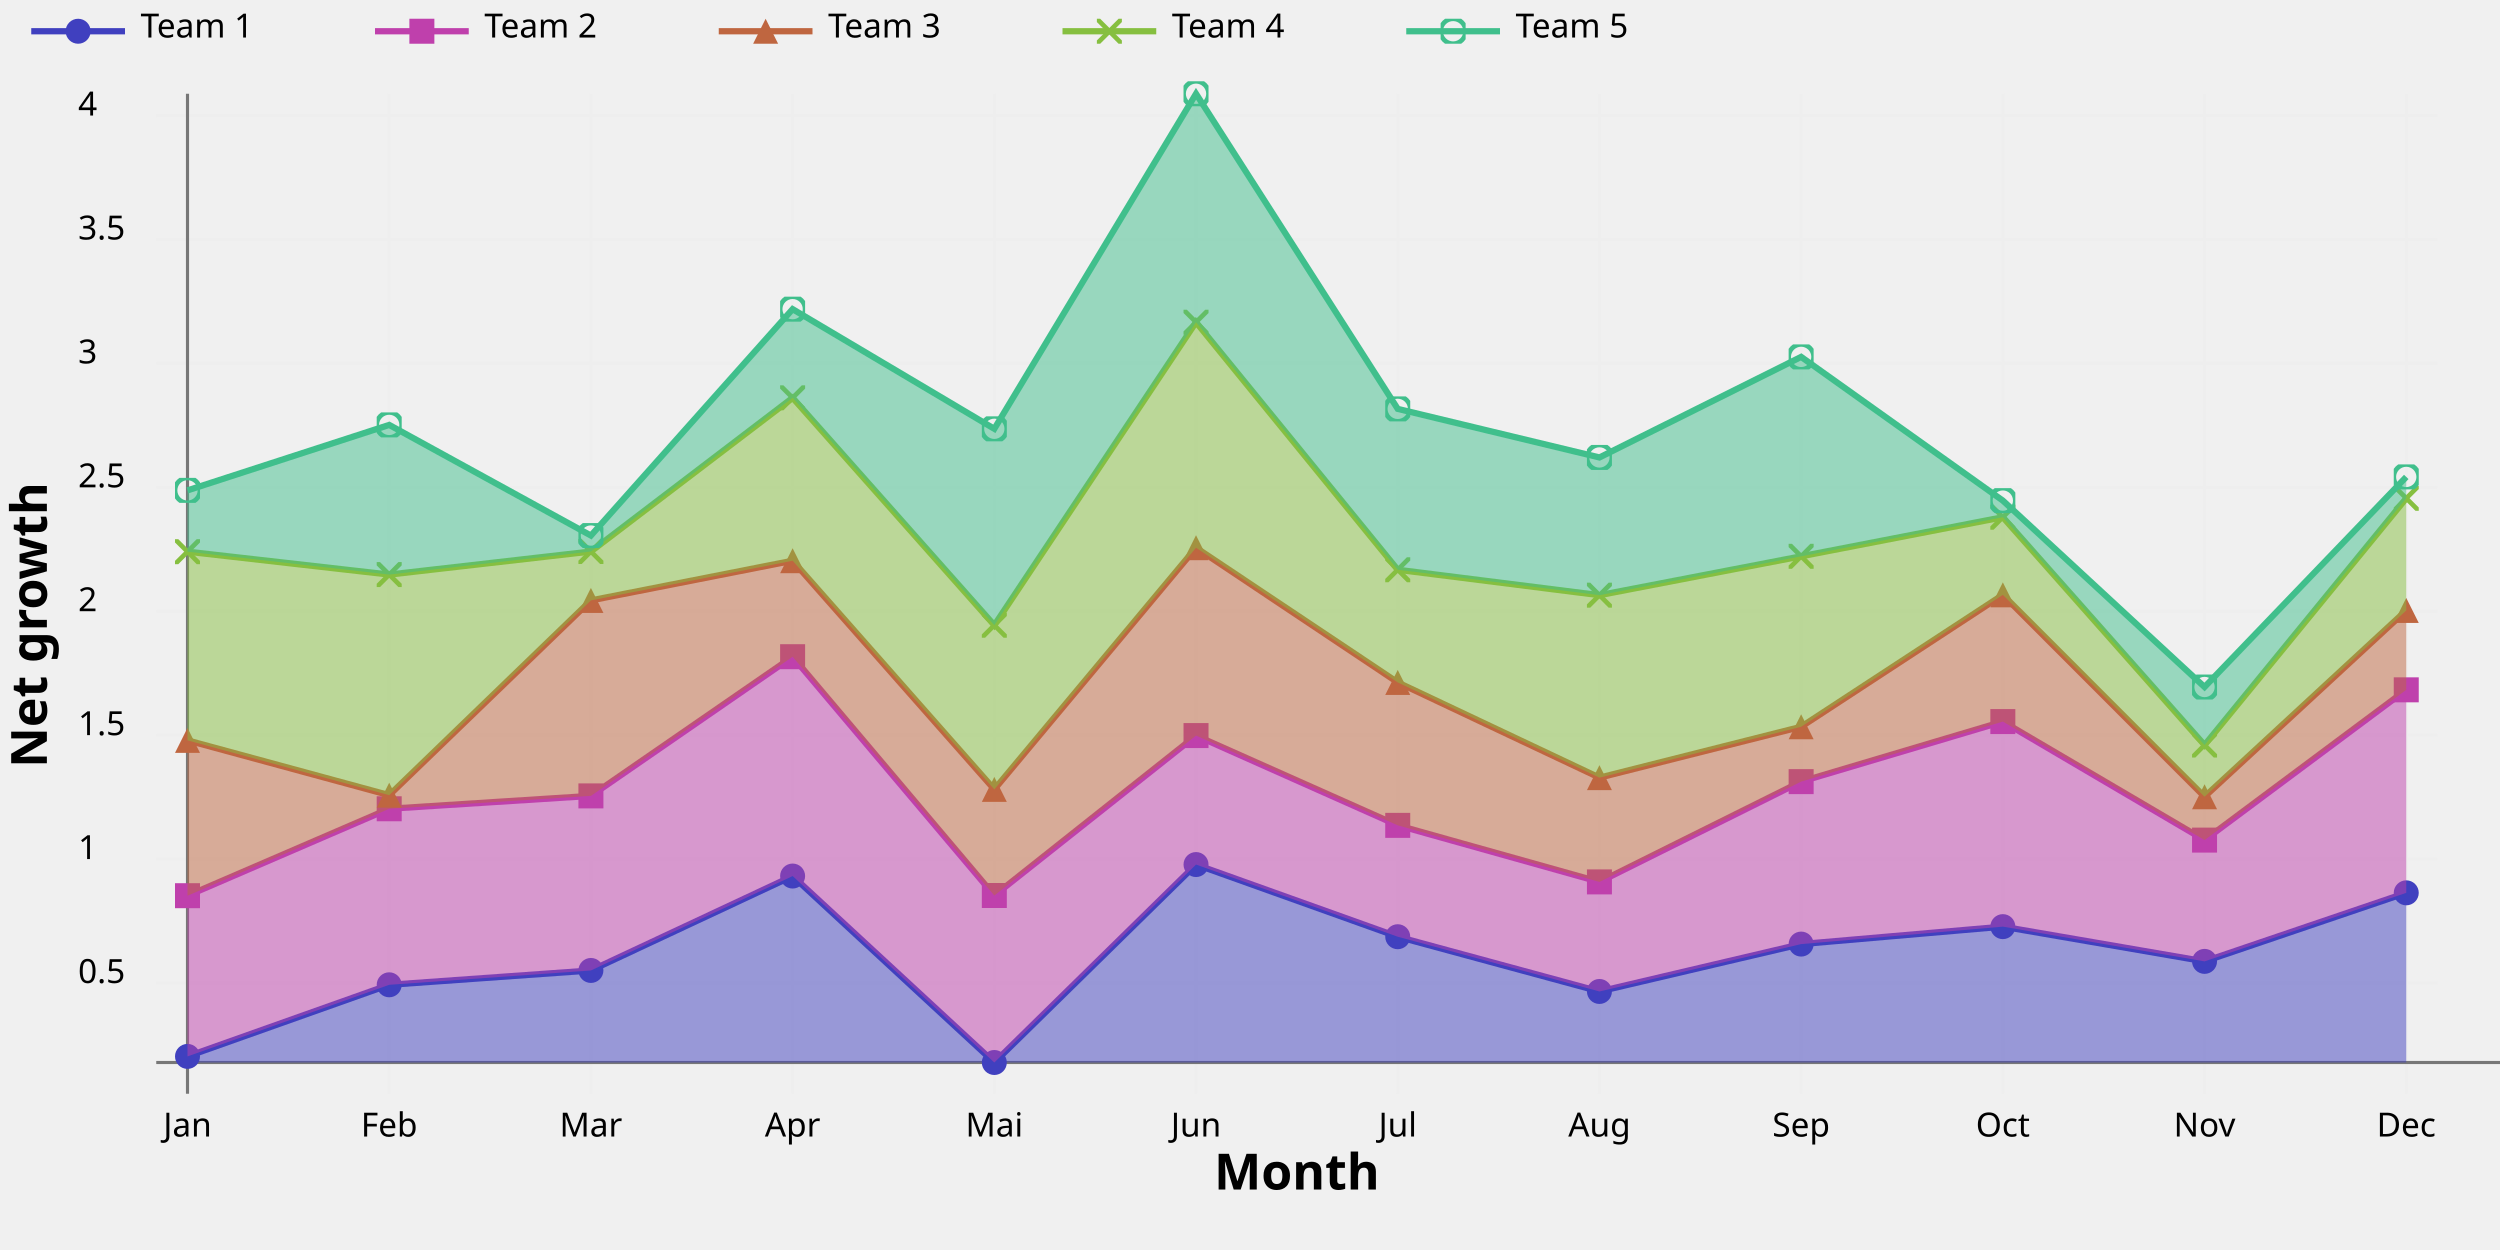
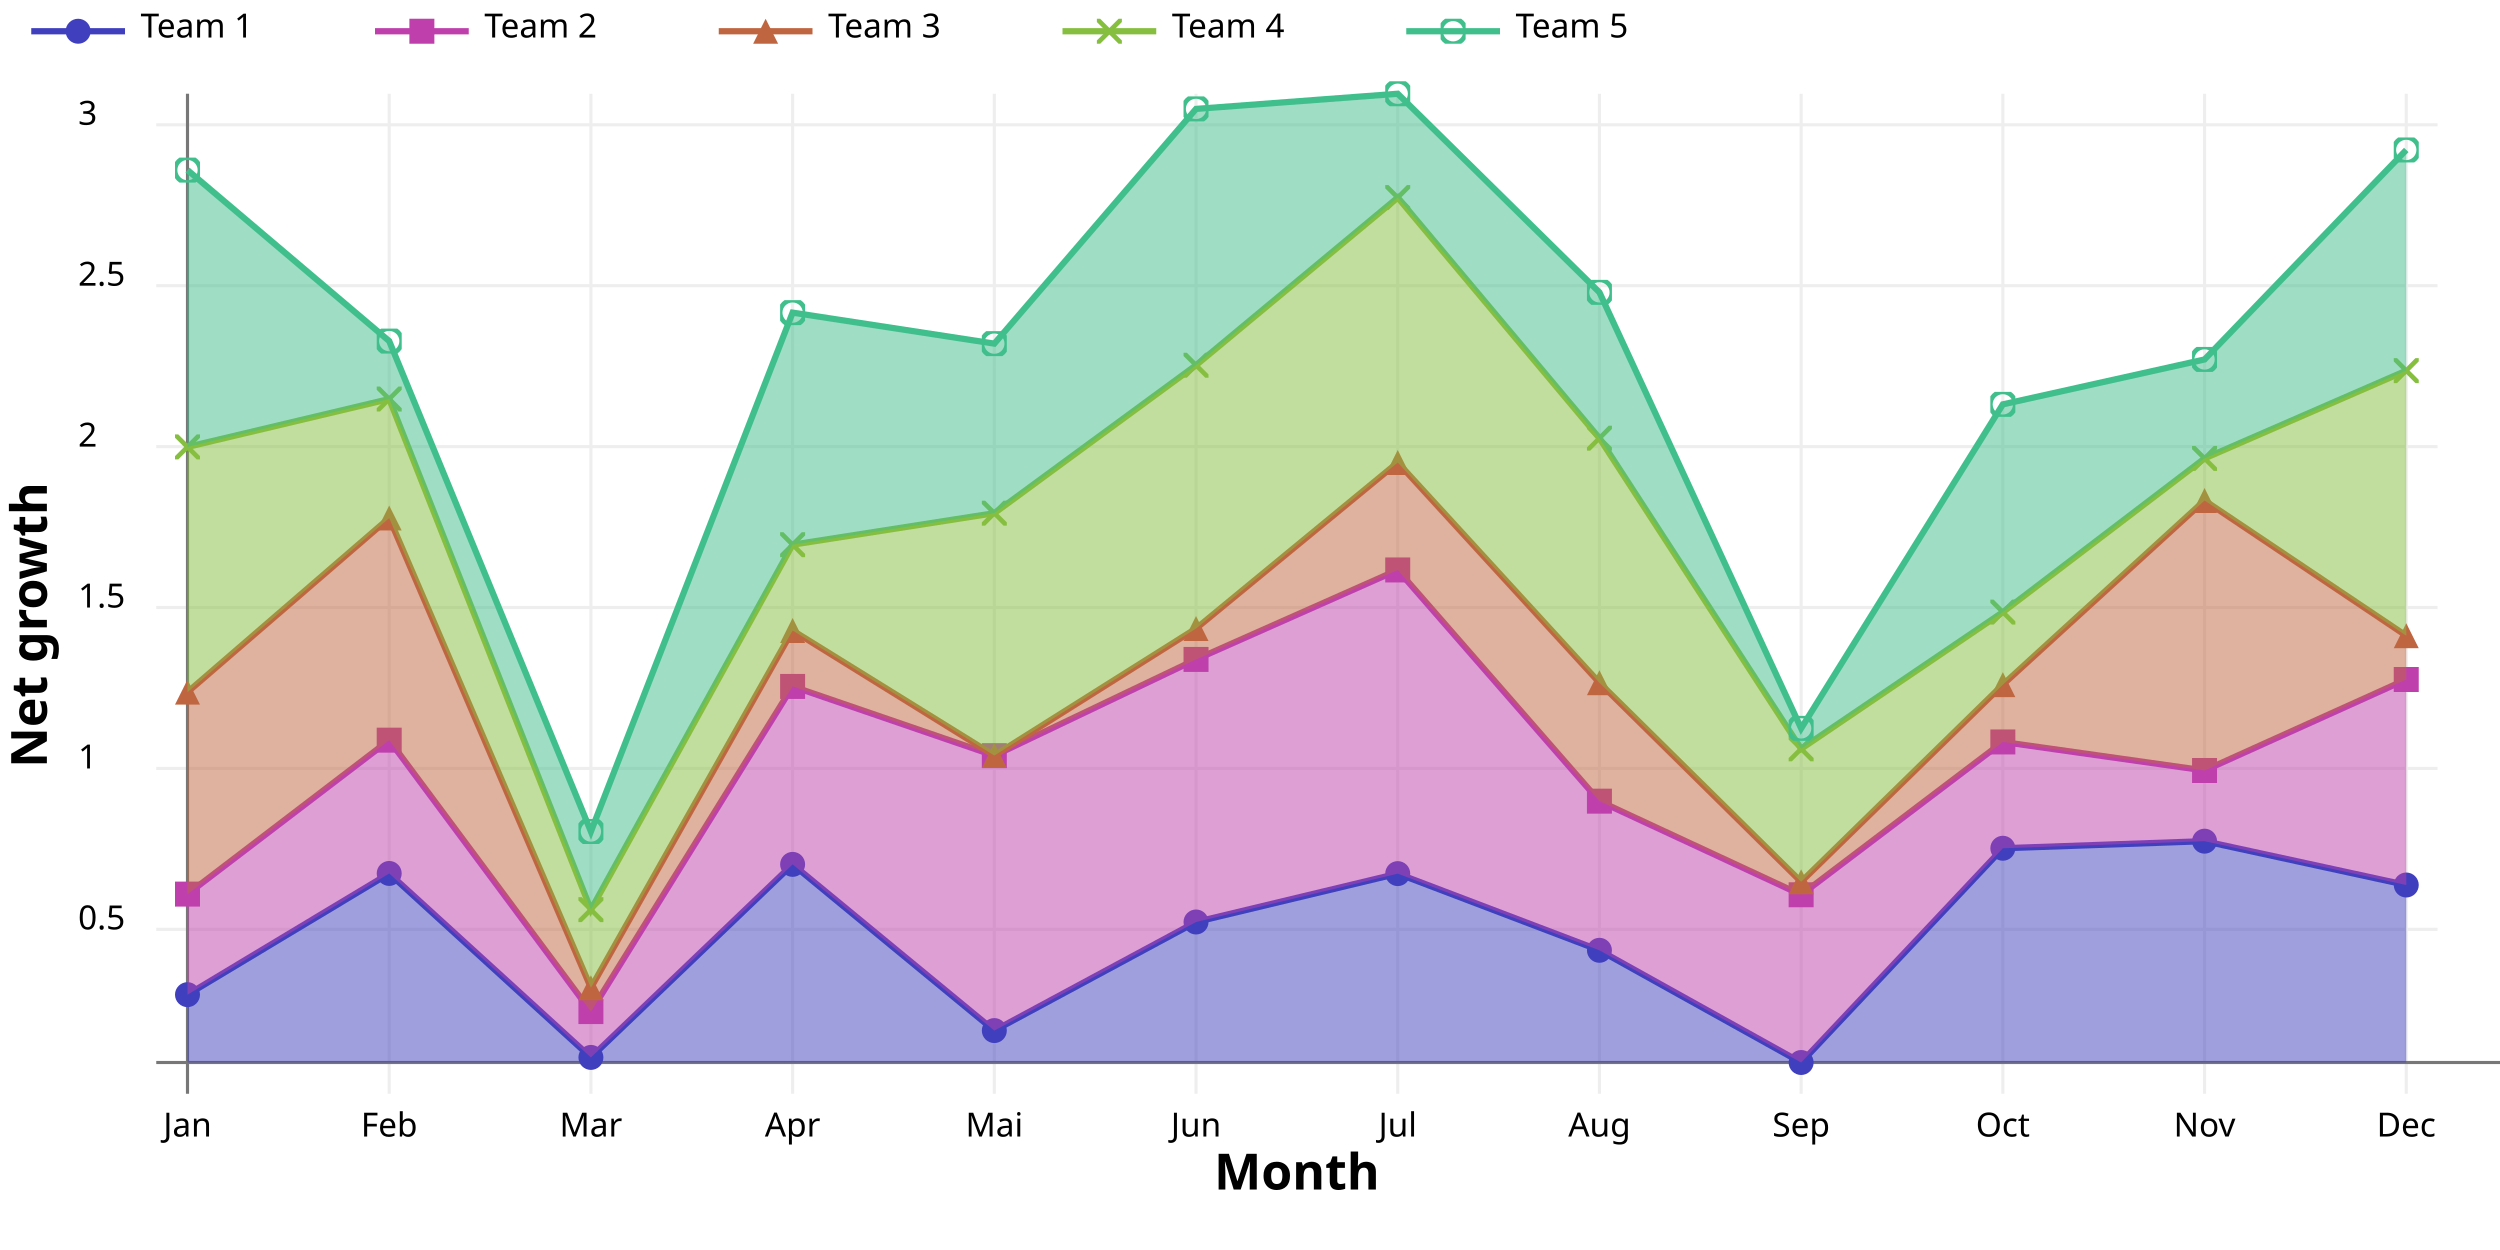
<svg xmlns="http://www.w3.org/2000/svg" version="1.1" viewBox="0 0 800 400">
  <defs>
    <filter x="0" y="0" width="1" height="1" id="textbg">
      <feFlood flood-color="#fff" result="bg" />
      <feMerge>
        <feMergeNode in="bg" />
        <feMergeNode in="SourceGraphic" />
      </feMerge>
    </filter>
  </defs>
  <style>text { font-size: 8pt; font-family: sans-serif }  .axislegend { font-size: 12pt; font-weight: bold } .hovercircle {z-index:0; cursor:pointer; fill:'none'; stroke:'none'; } .value {z-index: 1; display:none; } .hovercircle:hover + .value, .value:hover { display:block; }</style>
+   <rect x="0" y="0" width="800" height="400" fill="#fff" />
  <defs>
    <marker id="dot0" viewBox="0 0 8 8" refX="4" refY="4" markerWidth="4" markerHeight="4">
      <circle cx="4" cy="4" r="4" fill="#4040BF" />
    </marker>
    <marker id="dot1" viewBox="0 0 8 8" refX="4" refY="4" markerWidth="4" markerHeight="4">
      <rect x="0" y="0" width="8" height="10" fill="#BF40AC" />
    </marker>
    <marker id="dot2" viewBox="0 0 8 8" refX="4" refY="4" markerWidth="4" markerHeight="4">
      <polygon points="0,8 4,0 8,8" fill="#BF6640" />
    </marker>
    <marker id="dot3" viewBox="0 0 8 8" refX="4" refY="4" markerWidth="4" markerHeight="4">
      <line x1="0" y1="0" x2="8" y2="8" stroke="#86BF40" stroke-width="1.5" />
      <line x1="0" y1="8" x2="8" y2="0" stroke="#86BF40" stroke-width="1.5" />
    </marker>
    <marker id="dot4" viewBox="0 0 8 8" refX="4" refY="4" markerWidth="4" markerHeight="4">
      <circle cx="4" cy="4" r="4" stroke="#40BF8C" stroke-width="1.5" fill="none" />
    </marker>
  </defs>
  <polyline points="10,10 25,10 40,10" fill="none" stroke="#4040BF" stroke-width="2" marker-mid="url(#dot0)" />
  <text x="45" y="12" alignment-baseline="middle">Team 1</text>
  <polyline points="120,10 135,10 150,10" fill="none" stroke="#BF40AC" stroke-width="2" marker-mid="url(#dot1)" />
  <text x="155" y="12" alignment-baseline="middle">Team 2</text>
  <polyline points="230,10 245,10 260,10" fill="none" stroke="#BF6640" stroke-width="2" marker-mid="url(#dot2)" />
  <text x="265" y="12" alignment-baseline="middle">Team 3</text>
  <polyline points="340,10 355,10 370,10" fill="none" stroke="#86BF40" stroke-width="2" marker-mid="url(#dot3)" />
  <text x="375" y="12" alignment-baseline="middle">Team 4</text>
  <polyline points="450,10 465,10 480,10" fill="none" stroke="#40BF8C" stroke-width="2" marker-mid="url(#dot4)" />
  <text x="485" y="12" alignment-baseline="middle">Team 5</text>
-   <line x1="50" x2="780" y1="314.558" y2="314.558" stroke="#eee" stroke-width="1" />
-   <text x="25" y="314.558">0.5</text>
-   <line x1="50" x2="780" y1="274.904" y2="274.904" stroke="#eee" stroke-width="1" />
-   <text x="25" y="274.904">1</text>
-   <line x1="50" x2="780" y1="235.25" y2="235.25" stroke="#eee" stroke-width="1" />
-   <text x="25" y="235.25">1.5</text>
-   <line x1="50" x2="780" y1="195.596" y2="195.596" stroke="#eee" stroke-width="1" />
-   <text x="25" y="195.596">2</text>
-   <line x1="50" x2="780" y1="155.941" y2="155.941" stroke="#eee" stroke-width="1" />
-   <text x="25" y="155.941">2.5</text>
-   <line x1="50" x2="780" y1="116.287" y2="116.287" stroke="#eee" stroke-width="1" />
-   <text x="25" y="116.287">3</text>
-   <line x1="50" x2="780" y1="76.633" y2="76.633" stroke="#eee" stroke-width="1" />
-   <text x="25" y="76.633">3.5</text>
-   <line x1="50" x2="780" y1="36.979" y2="36.979" stroke="#eee" stroke-width="1" />
-   <text x="25" y="36.979">4</text>
+   <line x1="50" x2="780" y1="297.394" y2="297.394" stroke="#eee" stroke-width="1" />
+   <text x="25" y="297.394">0.5</text>
+   <line x1="50" x2="780" y1="245.901" y2="245.901" stroke="#eee" stroke-width="1" />
+   <text x="25" y="245.901">1</text>
+   <line x1="50" x2="780" y1="194.408" y2="194.408" stroke="#eee" stroke-width="1" />
+   <text x="25" y="194.408">1.5</text>
+   <line x1="50" x2="780" y1="142.915" y2="142.915" stroke="#eee" stroke-width="1" />
+   <text x="25" y="142.915">2</text>
+   <line x1="50" x2="780" y1="91.421" y2="91.421" stroke="#eee" stroke-width="1" />
+   <text x="25" y="91.421">2.5</text>
+   <line x1="50" x2="780" y1="39.928" y2="39.928" stroke="#eee" stroke-width="1" />
+   <text x="25" y="39.928">3</text>
  <line x1="60" x2="60" y1="30" y2="350" stroke="#eee" stroke-width="1" />
  <text x="60" y="360" dominant-baseline="middle" text-anchor="middle">Jan</text>
  <line x1="124.545" x2="124.545" y1="30" y2="350" stroke="#eee" stroke-width="1" />
  <text x="124.545" y="360" dominant-baseline="middle" text-anchor="middle">Feb</text>
  <line x1="189.091" x2="189.091" y1="30" y2="350" stroke="#eee" stroke-width="1" />
  <text x="189.091" y="360" dominant-baseline="middle" text-anchor="middle">Mar</text>
  <line x1="253.636" x2="253.636" y1="30" y2="350" stroke="#eee" stroke-width="1" />
  <text x="253.636" y="360" dominant-baseline="middle" text-anchor="middle">Apr</text>
  <line x1="318.182" x2="318.182" y1="30" y2="350" stroke="#eee" stroke-width="1" />
  <text x="318.182" y="360" dominant-baseline="middle" text-anchor="middle">Mai</text>
  <line x1="382.727" x2="382.727" y1="30" y2="350" stroke="#eee" stroke-width="1" />
  <text x="382.727" y="360" dominant-baseline="middle" text-anchor="middle">Jun</text>
  <line x1="447.273" x2="447.273" y1="30" y2="350" stroke="#eee" stroke-width="1" />
  <text x="447.273" y="360" dominant-baseline="middle" text-anchor="middle">Jul</text>
  <line x1="511.818" x2="511.818" y1="30" y2="350" stroke="#eee" stroke-width="1" />
  <text x="511.818" y="360" dominant-baseline="middle" text-anchor="middle">Aug</text>
  <line x1="576.364" x2="576.364" y1="30" y2="350" stroke="#eee" stroke-width="1" />
  <text x="576.364" y="360" dominant-baseline="middle" text-anchor="middle">Sep</text>
  <line x1="640.909" x2="640.909" y1="30" y2="350" stroke="#eee" stroke-width="1" />
  <text x="640.909" y="360" dominant-baseline="middle" text-anchor="middle">Oct</text>
  <line x1="705.455" x2="705.455" y1="30" y2="350" stroke="#eee" stroke-width="1" />
  <text x="705.455" y="360" dominant-baseline="middle" text-anchor="middle">Nov</text>
  <line x1="770" x2="770" y1="30" y2="350" stroke="#eee" stroke-width="1" />
  <text x="770" y="360" dominant-baseline="middle" text-anchor="middle">Dec</text>
  <line x1="50" x2="800" y1="340" y2="340" stroke="#777" stroke-width="1" />
  <text x="415" y="375" class="axislegend" dominant-baseline="middle" text-anchor="middle">Month</text>
  <line x1="60" x2="60" y1="30" y2="350" stroke="#777" stroke-width="1" />
  <text x="15" y="200" transform="rotate(270, 15, 200)" class="axislegend" text-anchor="middle" alignment-baseline="middle">Net growth</text>
-   <polyline points="60,338.049 124.545,315.137 189.091,310.545 253.636,280.336 318.182,340 382.727,276.657 447.273,299.751 511.818,317.27 576.364,302.107 640.909,296.523 705.455,307.642 770,285.706 770,340 60,340 " fill="#4040BF" fill-opacity="0.5" stroke="none" stroke-width="2" />
-   <polyline points="60,338.049 124.545,315.137 189.091,310.545 253.636,280.336 318.182,340 382.727,276.657 447.273,299.751 511.818,317.27 576.364,302.107 640.909,296.523 705.455,307.642 770,285.706 " fill="none" stroke="#4040BF" stroke-width="2" marker-start="url(#dot0)" marker-mid="url(#dot0)" marker-end="url(#dot0)" />
-   <polyline points="60,286.626 124.545,258.796 189.091,254.68 253.636,210.149 318.182,286.57 382.727,235.385 447.273,264.11 511.818,282.216 576.364,250.112 640.909,230.904 705.455,268.829 770,220.736 770,285.706 705.455,307.642 640.909,296.523 576.364,302.107 511.818,317.27 447.273,299.751 382.727,276.657 318.182,340 253.636,280.336 189.091,310.545 124.545,315.137 60,338.049 " fill="#BF40AC" fill-opacity="0.5" stroke="none" stroke-width="2" />
-   <polyline points="60,286.626 124.545,258.796 189.091,254.68 253.636,210.149 318.182,286.57 382.727,235.385 447.273,264.11 511.818,282.216 576.364,250.112 640.909,230.904 705.455,268.829 770,220.736 " fill="none" stroke="#BF40AC" stroke-width="2" marker-start="url(#dot1)" marker-mid="url(#dot1)" marker-end="url(#dot1)" />
-   <polyline points="60,236.923 124.545,254.458 189.091,192.13 253.636,179.433 318.182,252.602 382.727,175.269 447.273,218.373 511.818,248.851 576.364,232.569 640.909,190.353 705.455,254.958 770,195.334 770,220.736 705.455,268.829 640.909,230.904 576.364,250.112 511.818,282.216 447.273,264.11 382.727,235.385 318.182,286.57 253.636,210.149 189.091,254.68 124.545,258.796 60,286.626 " fill="#BF6640" fill-opacity="0.5" stroke="none" stroke-width="2" />
-   <polyline points="60,236.923 124.545,254.458 189.091,192.13 253.636,179.433 318.182,252.602 382.727,175.269 447.273,218.373 511.818,248.851 576.364,232.569 640.909,190.353 705.455,254.958 770,195.334 " fill="none" stroke="#BF6640" stroke-width="2" marker-start="url(#dot2)" marker-mid="url(#dot2)" marker-end="url(#dot2)" />
-   <polyline points="60,176.538 124.545,183.866 189.091,176.482 253.636,127.303 318.182,200.069 382.727,103.106 447.273,182.319 511.818,190.456 576.364,178.021 640.909,165.506 705.455,238.414 770,159.455 770,195.334 705.455,254.958 640.909,190.353 576.364,232.569 511.818,248.851 447.273,218.373 382.727,175.269 318.182,252.602 253.636,179.433 189.091,192.13 124.545,254.458 60,236.923 " fill="#86BF40" fill-opacity="0.5" stroke="none" stroke-width="2" />
-   <polyline points="60,176.538 124.545,183.866 189.091,176.482 253.636,127.303 318.182,200.069 382.727,103.106 447.273,182.319 511.818,190.456 576.364,178.021 640.909,165.506 705.455,238.414 770,159.455 " fill="none" stroke="#86BF40" stroke-width="2" marker-start="url(#dot3)" marker-mid="url(#dot3)" marker-end="url(#dot3)" />
-   <polyline points="60,156.917 124.545,135.972 189.091,171.375 253.636,98.927 318.182,137.217 382.727,30 447.273,130.84 511.818,146.385 576.364,114.202 640.909,160.192 705.455,219.84 770,152.618 770,159.455 705.455,238.414 640.909,165.506 576.364,178.021 511.818,190.456 447.273,182.319 382.727,103.106 318.182,200.069 253.636,127.303 189.091,176.482 124.545,183.866 60,176.538 " fill="#40BF8C" fill-opacity="0.5" stroke="none" stroke-width="2" />
-   <polyline points="60,156.917 124.545,135.972 189.091,171.375 253.636,98.927 318.182,137.217 382.727,30 447.273,130.84 511.818,146.385 576.364,114.202 640.909,160.192 705.455,219.84 770,152.618 " fill="none" stroke="#40BF8C" stroke-width="2" marker-start="url(#dot4)" marker-mid="url(#dot4)" marker-end="url(#dot4)" />
-   <circle class="hovercircle" cx="60" cy="338.049" r="15" fill="#fff" fill-opacity="0" />
-   <text style="paint-order:stroke fill" class="value" x="60" y="328.049" text-anchor="middle" alignment-baseline="middle" filter="url(#textbg)">0.2038</text>
-   <circle class="hovercircle" cx="124.545" cy="315.137" r="15" fill="#fff" fill-opacity="0" />
-   <text style="paint-order:stroke fill" class="value" x="124.545" y="305.137" text-anchor="middle" alignment-baseline="middle" filter="url(#textbg)">0.4927</text>
-   <circle class="hovercircle" cx="189.091" cy="310.545" r="15" fill="#fff" fill-opacity="0" />
-   <text style="paint-order:stroke fill" class="value" x="189.091" y="300.545" text-anchor="middle" alignment-baseline="middle" filter="url(#textbg)">0.5506</text>
-   <circle class="hovercircle" cx="253.636" cy="280.336" r="15" fill="#fff" fill-opacity="0" />
-   <text style="paint-order:stroke fill" class="value" x="253.636" y="270.336" text-anchor="middle" alignment-baseline="middle" filter="url(#textbg)">0.9315</text>
-   <circle class="hovercircle" cx="318.182" cy="340" r="15" fill="#fff" fill-opacity="0" />
-   <text style="paint-order:stroke fill" class="value" x="318.182" y="330" text-anchor="middle" alignment-baseline="middle" filter="url(#textbg)">0.1792</text>
-   <circle class="hovercircle" cx="382.727" cy="276.657" r="15" fill="#fff" fill-opacity="0" />
-   <text style="paint-order:stroke fill" class="value" x="382.727" y="266.657" text-anchor="middle" alignment-baseline="middle" filter="url(#textbg)">0.9779</text>
-   <circle class="hovercircle" cx="447.273" cy="299.751" r="15" fill="#fff" fill-opacity="0" />
-   <text style="paint-order:stroke fill" class="value" x="447.273" y="289.751" text-anchor="middle" alignment-baseline="middle" filter="url(#textbg)">0.6867</text>
-   <circle class="hovercircle" cx="511.818" cy="317.27" r="15" fill="#fff" fill-opacity="0" />
-   <text style="paint-order:stroke fill" class="value" x="511.818" y="307.27" text-anchor="middle" alignment-baseline="middle" filter="url(#textbg)">0.4658</text>
-   <circle class="hovercircle" cx="576.364" cy="302.107" r="15" fill="#fff" fill-opacity="0" />
-   <text style="paint-order:stroke fill" class="value" x="576.364" y="292.107" text-anchor="middle" alignment-baseline="middle" filter="url(#textbg)">0.657</text>
-   <circle class="hovercircle" cx="640.909" cy="296.523" r="15" fill="#fff" fill-opacity="0" />
-   <text style="paint-order:stroke fill" class="value" x="640.909" y="286.523" text-anchor="middle" alignment-baseline="middle" filter="url(#textbg)">0.7274</text>
-   <circle class="hovercircle" cx="705.455" cy="307.642" r="15" fill="#fff" fill-opacity="0" />
-   <text style="paint-order:stroke fill" class="value" x="705.455" y="297.642" text-anchor="middle" alignment-baseline="middle" filter="url(#textbg)">0.5872</text>
-   <circle class="hovercircle" cx="770" cy="285.706" r="15" fill="#fff" fill-opacity="0" />
-   <text style="paint-order:stroke fill" class="value" x="770" y="275.706" text-anchor="middle" alignment-baseline="middle" filter="url(#textbg)">0.8638</text>
-   <circle class="hovercircle" cx="60" cy="286.626" r="15" fill="#fff" fill-opacity="0" />
-   <text style="paint-order:stroke fill" class="value" x="60" y="276.626" text-anchor="middle" alignment-baseline="middle" filter="url(#textbg)">0.8522</text>
-   <circle class="hovercircle" cx="124.545" cy="258.796" r="15" fill="#fff" fill-opacity="0" />
-   <text style="paint-order:stroke fill" class="value" x="124.545" y="248.796" text-anchor="middle" alignment-baseline="middle" filter="url(#textbg)">1.2031</text>
-   <circle class="hovercircle" cx="189.091" cy="254.68" r="15" fill="#fff" fill-opacity="0" />
-   <text style="paint-order:stroke fill" class="value" x="189.091" y="244.68" text-anchor="middle" alignment-baseline="middle" filter="url(#textbg)">1.255</text>
-   <circle class="hovercircle" cx="253.636" cy="210.149" r="15" fill="#fff" fill-opacity="0" />
-   <text style="paint-order:stroke fill" class="value" x="253.636" y="200.149" text-anchor="middle" alignment-baseline="middle" filter="url(#textbg)">1.8165</text>
-   <circle class="hovercircle" cx="318.182" cy="286.57" r="15" fill="#fff" fill-opacity="0" />
-   <text style="paint-order:stroke fill" class="value" x="318.182" y="276.57" text-anchor="middle" alignment-baseline="middle" filter="url(#textbg)">0.8529</text>
-   <circle class="hovercircle" cx="382.727" cy="235.385" r="15" fill="#fff" fill-opacity="0" />
-   <text style="paint-order:stroke fill" class="value" x="382.727" y="225.385" text-anchor="middle" alignment-baseline="middle" filter="url(#textbg)">1.4983</text>
-   <circle class="hovercircle" cx="447.273" cy="264.11" r="15" fill="#fff" fill-opacity="0" />
-   <text style="paint-order:stroke fill" class="value" x="447.273" y="254.11" text-anchor="middle" alignment-baseline="middle" filter="url(#textbg)">1.1360999999999999</text>
-   <circle class="hovercircle" cx="511.818" cy="282.216" r="15" fill="#fff" fill-opacity="0" />
-   <text style="paint-order:stroke fill" class="value" x="511.818" y="272.216" text-anchor="middle" alignment-baseline="middle" filter="url(#textbg)">0.9077999999999999</text>
-   <circle class="hovercircle" cx="576.364" cy="250.112" r="15" fill="#fff" fill-opacity="0" />
-   <text style="paint-order:stroke fill" class="value" x="576.364" y="240.112" text-anchor="middle" alignment-baseline="middle" filter="url(#textbg)">1.3126</text>
-   <circle class="hovercircle" cx="640.909" cy="230.904" r="15" fill="#fff" fill-opacity="0" />
-   <text style="paint-order:stroke fill" class="value" x="640.909" y="220.904" text-anchor="middle" alignment-baseline="middle" filter="url(#textbg)">1.5548000000000002</text>
-   <circle class="hovercircle" cx="705.455" cy="268.829" r="15" fill="#fff" fill-opacity="0" />
-   <text style="paint-order:stroke fill" class="value" x="705.455" y="258.829" text-anchor="middle" alignment-baseline="middle" filter="url(#textbg)">1.0766</text>
-   <circle class="hovercircle" cx="770" cy="220.736" r="15" fill="#fff" fill-opacity="0" />
-   <text style="paint-order:stroke fill" class="value" x="770" y="210.736" text-anchor="middle" alignment-baseline="middle" filter="url(#textbg)">1.683</text>
-   <circle class="hovercircle" cx="60" cy="236.923" r="15" fill="#fff" fill-opacity="0" />
-   <text style="paint-order:stroke fill" class="value" x="60" y="226.923" text-anchor="middle" alignment-baseline="middle" filter="url(#textbg)">1.4788999999999999</text>
-   <circle class="hovercircle" cx="124.545" cy="254.458" r="15" fill="#fff" fill-opacity="0" />
-   <text style="paint-order:stroke fill" class="value" x="124.545" y="244.458" text-anchor="middle" alignment-baseline="middle" filter="url(#textbg)">1.2578</text>
-   <circle class="hovercircle" cx="189.091" cy="192.13" r="15" fill="#fff" fill-opacity="0" />
-   <text style="paint-order:stroke fill" class="value" x="189.091" y="182.13" text-anchor="middle" alignment-baseline="middle" filter="url(#textbg)">2.0437</text>
-   <circle class="hovercircle" cx="253.636" cy="179.433" r="15" fill="#fff" fill-opacity="0" />
-   <text style="paint-order:stroke fill" class="value" x="253.636" y="169.433" text-anchor="middle" alignment-baseline="middle" filter="url(#textbg)">2.2038</text>
-   <circle class="hovercircle" cx="318.182" cy="252.602" r="15" fill="#fff" fill-opacity="0" />
-   <text style="paint-order:stroke fill" class="value" x="318.182" y="242.602" text-anchor="middle" alignment-baseline="middle" filter="url(#textbg)">1.2812000000000001</text>
-   <circle class="hovercircle" cx="382.727" cy="175.269" r="15" fill="#fff" fill-opacity="0" />
-   <text style="paint-order:stroke fill" class="value" x="382.727" y="165.269" text-anchor="middle" alignment-baseline="middle" filter="url(#textbg)">2.2563</text>
-   <circle class="hovercircle" cx="447.273" cy="218.373" r="15" fill="#fff" fill-opacity="0" />
-   <text style="paint-order:stroke fill" class="value" x="447.273" y="208.373" text-anchor="middle" alignment-baseline="middle" filter="url(#textbg)">1.7127999999999999</text>
-   <circle class="hovercircle" cx="511.818" cy="248.851" r="15" fill="#fff" fill-opacity="0" />
-   <text style="paint-order:stroke fill" class="value" x="511.818" y="238.851" text-anchor="middle" alignment-baseline="middle" filter="url(#textbg)">1.3285</text>
-   <circle class="hovercircle" cx="576.364" cy="232.569" r="15" fill="#fff" fill-opacity="0" />
-   <text style="paint-order:stroke fill" class="value" x="576.364" y="222.569" text-anchor="middle" alignment-baseline="middle" filter="url(#textbg)">1.5338</text>
-   <circle class="hovercircle" cx="640.909" cy="190.353" r="15" fill="#fff" fill-opacity="0" />
-   <text style="paint-order:stroke fill" class="value" x="640.909" y="180.353" text-anchor="middle" alignment-baseline="middle" filter="url(#textbg)">2.0661</text>
-   <circle class="hovercircle" cx="705.455" cy="254.958" r="15" fill="#fff" fill-opacity="0" />
-   <text style="paint-order:stroke fill" class="value" x="705.455" y="244.958" text-anchor="middle" alignment-baseline="middle" filter="url(#textbg)">1.2515</text>
-   <circle class="hovercircle" cx="770" cy="195.334" r="15" fill="#fff" fill-opacity="0" />
-   <text style="paint-order:stroke fill" class="value" x="770" y="185.334" text-anchor="middle" alignment-baseline="middle" filter="url(#textbg)">2.0033</text>
-   <circle class="hovercircle" cx="60" cy="176.538" r="15" fill="#fff" fill-opacity="0" />
-   <text style="paint-order:stroke fill" class="value" x="60" y="166.538" text-anchor="middle" alignment-baseline="middle" filter="url(#textbg)">2.2403</text>
-   <circle class="hovercircle" cx="124.545" cy="183.866" r="15" fill="#fff" fill-opacity="0" />
-   <text style="paint-order:stroke fill" class="value" x="124.545" y="173.866" text-anchor="middle" alignment-baseline="middle" filter="url(#textbg)">2.1479</text>
-   <circle class="hovercircle" cx="189.091" cy="176.482" r="15" fill="#fff" fill-opacity="0" />
-   <text style="paint-order:stroke fill" class="value" x="189.091" y="166.482" text-anchor="middle" alignment-baseline="middle" filter="url(#textbg)">2.2409999999999997</text>
-   <circle class="hovercircle" cx="253.636" cy="127.303" r="15" fill="#fff" fill-opacity="0" />
-   <text style="paint-order:stroke fill" class="value" x="253.636" y="117.303" text-anchor="middle" alignment-baseline="middle" filter="url(#textbg)">2.8611000000000004</text>
-   <circle class="hovercircle" cx="318.182" cy="200.069" r="15" fill="#fff" fill-opacity="0" />
-   <text style="paint-order:stroke fill" class="value" x="318.182" y="190.069" text-anchor="middle" alignment-baseline="middle" filter="url(#textbg)">1.9436</text>
-   <circle class="hovercircle" cx="382.727" cy="103.106" r="15" fill="#fff" fill-opacity="0" />
-   <text style="paint-order:stroke fill" class="value" x="382.727" y="93.106" text-anchor="middle" alignment-baseline="middle" filter="url(#textbg)">3.1662</text>
-   <circle class="hovercircle" cx="447.273" cy="182.319" r="15" fill="#fff" fill-opacity="0" />
-   <text style="paint-order:stroke fill" class="value" x="447.273" y="172.319" text-anchor="middle" alignment-baseline="middle" filter="url(#textbg)">2.1673999999999998</text>
-   <circle class="hovercircle" cx="511.818" cy="190.456" r="15" fill="#fff" fill-opacity="0" />
-   <text style="paint-order:stroke fill" class="value" x="511.818" y="180.456" text-anchor="middle" alignment-baseline="middle" filter="url(#textbg)">2.0648</text>
-   <circle class="hovercircle" cx="576.364" cy="178.021" r="15" fill="#fff" fill-opacity="0" />
-   <text style="paint-order:stroke fill" class="value" x="576.364" y="168.021" text-anchor="middle" alignment-baseline="middle" filter="url(#textbg)">2.2216</text>
-   <circle class="hovercircle" cx="640.909" cy="165.506" r="15" fill="#fff" fill-opacity="0" />
-   <text style="paint-order:stroke fill" class="value" x="640.909" y="155.506" text-anchor="middle" alignment-baseline="middle" filter="url(#textbg)">2.3794</text>
-   <circle class="hovercircle" cx="705.455" cy="238.414" r="15" fill="#fff" fill-opacity="0" />
-   <text style="paint-order:stroke fill" class="value" x="705.455" y="228.414" text-anchor="middle" alignment-baseline="middle" filter="url(#textbg)">1.4601000000000002</text>
-   <circle class="hovercircle" cx="770" cy="159.455" r="15" fill="#fff" fill-opacity="0" />
-   <text style="paint-order:stroke fill" class="value" x="770" y="149.455" text-anchor="middle" alignment-baseline="middle" filter="url(#textbg)">2.4556999999999998</text>
-   <circle class="hovercircle" cx="60" cy="156.917" r="15" fill="#fff" fill-opacity="0" />
-   <text style="paint-order:stroke fill" class="value" x="60" y="146.917" text-anchor="middle" alignment-baseline="middle" filter="url(#textbg)">2.4877</text>
-   <circle class="hovercircle" cx="124.545" cy="135.972" r="15" fill="#fff" fill-opacity="0" />
-   <text style="paint-order:stroke fill" class="value" x="124.545" y="125.972" text-anchor="middle" alignment-baseline="middle" filter="url(#textbg)">2.7518</text>
-   <circle class="hovercircle" cx="189.091" cy="171.375" r="15" fill="#fff" fill-opacity="0" />
-   <text style="paint-order:stroke fill" class="value" x="189.091" y="161.375" text-anchor="middle" alignment-baseline="middle" filter="url(#textbg)">2.3053999999999997</text>
-   <circle class="hovercircle" cx="253.636" cy="98.927" r="15" fill="#fff" fill-opacity="0" />
-   <text style="paint-order:stroke fill" class="value" x="253.636" y="88.927" text-anchor="middle" alignment-baseline="middle" filter="url(#textbg)">3.2189000000000005</text>
-   <circle class="hovercircle" cx="318.182" cy="137.217" r="15" fill="#fff" fill-opacity="0" />
-   <text style="paint-order:stroke fill" class="value" x="318.182" y="127.217" text-anchor="middle" alignment-baseline="middle" filter="url(#textbg)">2.7361</text>
-   <circle class="hovercircle" cx="382.727" cy="30" r="15" fill="#fff" fill-opacity="0" />
-   <text style="paint-order:stroke fill" class="value" x="382.727" y="20" text-anchor="middle" alignment-baseline="middle" filter="url(#textbg)">4.088</text>
-   <circle class="hovercircle" cx="447.273" cy="130.84" r="15" fill="#fff" fill-opacity="0" />
-   <text style="paint-order:stroke fill" class="value" x="447.273" y="120.84" text-anchor="middle" alignment-baseline="middle" filter="url(#textbg)">2.8164999999999996</text>
-   <circle class="hovercircle" cx="511.818" cy="146.385" r="15" fill="#fff" fill-opacity="0" />
-   <text style="paint-order:stroke fill" class="value" x="511.818" y="136.385" text-anchor="middle" alignment-baseline="middle" filter="url(#textbg)">2.6205</text>
-   <circle class="hovercircle" cx="576.364" cy="114.202" r="15" fill="#fff" fill-opacity="0" />
-   <text style="paint-order:stroke fill" class="value" x="576.364" y="104.202" text-anchor="middle" alignment-baseline="middle" filter="url(#textbg)">3.0263</text>
-   <circle class="hovercircle" cx="640.909" cy="160.192" r="15" fill="#fff" fill-opacity="0" />
-   <text style="paint-order:stroke fill" class="value" x="640.909" y="150.192" text-anchor="middle" alignment-baseline="middle" filter="url(#textbg)">2.4464</text>
-   <circle class="hovercircle" cx="705.455" cy="219.84" r="15" fill="#fff" fill-opacity="0" />
-   <text style="paint-order:stroke fill" class="value" x="705.455" y="209.84" text-anchor="middle" alignment-baseline="middle" filter="url(#textbg)">1.6943000000000001</text>
-   <circle class="hovercircle" cx="770" cy="152.618" r="15" fill="#fff" fill-opacity="0" />
-   <text style="paint-order:stroke fill" class="value" x="770" y="142.618" text-anchor="middle" alignment-baseline="middle" filter="url(#textbg)">2.5418999999999996</text>
+   <polyline points="60,318.29 124.545,279.506 189.091,338.373 253.636,276.601 318.182,329.784 382.727,295.036 447.273,279.557 511.818,304.099 576.364,340 640.909,271.442 705.455,269.176 770,283.203 770,340 60,340 " fill="#4040BF" fill-opacity="0.5" stroke="none" stroke-width="2" />
+   <polyline points="60,318.29 124.545,279.506 189.091,338.373 253.636,276.601 318.182,329.784 382.727,295.036 447.273,279.557 511.818,304.099 576.364,340 640.909,271.442 705.455,269.176 770,283.203 " fill="none" stroke="#4040BF" stroke-width="2" marker-start="url(#dot0)" marker-mid="url(#dot0)" marker-end="url(#dot0)" />
+   <polyline points="60,286.117 124.545,236.859 189.091,323.708 253.636,219.65 318.182,241.813 382.727,211.02 447.273,182.389 511.818,256.365 576.364,286.334 640.909,237.425 705.455,246.56 770,217.436 770,283.203 705.455,269.176 640.909,271.442 576.364,340 511.818,304.099 447.273,279.557 382.727,295.036 318.182,329.784 253.636,276.601 189.091,338.373 124.545,279.506 60,318.29 " fill="#BF40AC" fill-opacity="0.5" stroke="none" stroke-width="2" />
+   <polyline points="60,286.117 124.545,236.859 189.091,323.708 253.636,219.65 318.182,241.813 382.727,211.02 447.273,182.389 511.818,256.365 576.364,286.334 640.909,237.425 705.455,246.56 770,217.436 " fill="none" stroke="#BF40AC" stroke-width="2" marker-start="url(#dot1)" marker-mid="url(#dot1)" marker-end="url(#dot1)" />
+   <polyline points="60,221.483 124.545,165.757 189.091,316.087 253.636,201.751 318.182,241.761 382.727,201.123 447.273,147.992 511.818,218.465 576.364,282.173 640.909,219.083 705.455,160.154 770,203.429 770,217.436 705.455,246.56 640.909,237.425 576.364,286.334 511.818,256.365 447.273,182.389 382.727,211.02 318.182,241.813 253.636,219.65 189.091,323.708 124.545,236.859 60,286.117 " fill="#BF6640" fill-opacity="0.5" stroke="none" stroke-width="2" />
+   <polyline points="60,221.483 124.545,165.757 189.091,316.087 253.636,201.751 318.182,241.761 382.727,201.123 447.273,147.992 511.818,218.465 576.364,282.173 640.909,219.083 705.455,160.154 770,203.429 " fill="none" stroke="#BF6640" stroke-width="2" marker-start="url(#dot2)" marker-mid="url(#dot2)" marker-end="url(#dot2)" />
+   <polyline points="60,143.018 124.545,127.683 189.091,291.092 253.636,174.295 318.182,164.212 382.727,116.869 447.273,63.223 511.818,140.216 576.364,239.619 640.909,195.881 705.455,146.694 770,118.599 770,203.429 705.455,160.154 640.909,219.083 576.364,282.173 511.818,218.465 447.273,147.992 382.727,201.123 318.182,241.761 253.636,201.751 189.091,316.087 124.545,165.757 60,221.483 " fill="#86BF40" fill-opacity="0.5" stroke="none" stroke-width="2" />
+   <polyline points="60,143.018 124.545,127.683 189.091,291.092 253.636,174.295 318.182,164.212 382.727,116.869 447.273,63.223 511.818,140.216 576.364,239.619 640.909,195.881 705.455,146.694 770,118.599 " fill="none" stroke="#86BF40" stroke-width="2" marker-start="url(#dot3)" marker-mid="url(#dot3)" marker-end="url(#dot3)" />
+   <polyline points="60,54.428 124.545,109.145 189.091,266.087 253.636,100.041 318.182,109.959 382.727,34.851 447.273,30 511.818,93.553 576.364,233.079 640.909,129.392 705.455,115.026 770,47.981 770,118.599 705.455,146.694 640.909,195.881 576.364,239.619 511.818,140.216 447.273,63.223 382.727,116.869 318.182,164.212 253.636,174.295 189.091,291.092 124.545,127.683 60,143.018 " fill="#40BF8C" fill-opacity="0.5" stroke="none" stroke-width="2" />
+   <polyline points="60,54.428 124.545,109.145 189.091,266.087 253.636,100.041 318.182,109.959 382.727,34.851 447.273,30 511.818,93.553 576.364,233.079 640.909,129.392 705.455,115.026 770,47.981 " fill="none" stroke="#40BF8C" stroke-width="2" marker-start="url(#dot4)" marker-mid="url(#dot4)" marker-end="url(#dot4)" />
+   <circle class="hovercircle" cx="60" cy="318.29" r="15" fill="#fff" fill-opacity="0" />
+   <text style="paint-order:stroke fill" class="value" x="60" y="308.29" text-anchor="middle" alignment-baseline="middle" filter="url(#textbg)">0.2971</text>
+   <circle class="hovercircle" cx="124.545" cy="279.506" r="15" fill="#fff" fill-opacity="0" />
+   <text style="paint-order:stroke fill" class="value" x="124.545" y="269.506" text-anchor="middle" alignment-baseline="middle" filter="url(#textbg)">0.6737</text>
+   <circle class="hovercircle" cx="189.091" cy="338.373" r="15" fill="#fff" fill-opacity="0" />
+   <text style="paint-order:stroke fill" class="value" x="189.091" y="328.373" text-anchor="middle" alignment-baseline="middle" filter="url(#textbg)">0.1021</text>
+   <circle class="hovercircle" cx="253.636" cy="276.601" r="15" fill="#fff" fill-opacity="0" />
+   <text style="paint-order:stroke fill" class="value" x="253.636" y="266.601" text-anchor="middle" alignment-baseline="middle" filter="url(#textbg)">0.7019</text>
+   <circle class="hovercircle" cx="318.182" cy="329.784" r="15" fill="#fff" fill-opacity="0" />
+   <text style="paint-order:stroke fill" class="value" x="318.182" y="319.784" text-anchor="middle" alignment-baseline="middle" filter="url(#textbg)">0.1855</text>
+   <circle class="hovercircle" cx="382.727" cy="295.036" r="15" fill="#fff" fill-opacity="0" />
+   <text style="paint-order:stroke fill" class="value" x="382.727" y="285.036" text-anchor="middle" alignment-baseline="middle" filter="url(#textbg)">0.5229</text>
+   <circle class="hovercircle" cx="447.273" cy="279.557" r="15" fill="#fff" fill-opacity="0" />
+   <text style="paint-order:stroke fill" class="value" x="447.273" y="269.557" text-anchor="middle" alignment-baseline="middle" filter="url(#textbg)">0.6732</text>
+   <circle class="hovercircle" cx="511.818" cy="304.099" r="15" fill="#fff" fill-opacity="0" />
+   <text style="paint-order:stroke fill" class="value" x="511.818" y="294.099" text-anchor="middle" alignment-baseline="middle" filter="url(#textbg)">0.4349</text>
+   <circle class="hovercircle" cx="576.364" cy="340" r="15" fill="#fff" fill-opacity="0" />
+   <text style="paint-order:stroke fill" class="value" x="576.364" y="330" text-anchor="middle" alignment-baseline="middle" filter="url(#textbg)">0.0863</text>
+   <circle class="hovercircle" cx="640.909" cy="271.442" r="15" fill="#fff" fill-opacity="0" />
+   <text style="paint-order:stroke fill" class="value" x="640.909" y="261.442" text-anchor="middle" alignment-baseline="middle" filter="url(#textbg)">0.752</text>
+   <circle class="hovercircle" cx="705.455" cy="269.176" r="15" fill="#fff" fill-opacity="0" />
+   <text style="paint-order:stroke fill" class="value" x="705.455" y="259.176" text-anchor="middle" alignment-baseline="middle" filter="url(#textbg)">0.774</text>
+   <circle class="hovercircle" cx="770" cy="283.203" r="15" fill="#fff" fill-opacity="0" />
+   <text style="paint-order:stroke fill" class="value" x="770" y="273.203" text-anchor="middle" alignment-baseline="middle" filter="url(#textbg)">0.6378</text>
+   <circle class="hovercircle" cx="60" cy="286.117" r="15" fill="#fff" fill-opacity="0" />
+   <text style="paint-order:stroke fill" class="value" x="60" y="276.117" text-anchor="middle" alignment-baseline="middle" filter="url(#textbg)">0.6094999999999999</text>
+   <circle class="hovercircle" cx="124.545" cy="236.859" r="15" fill="#fff" fill-opacity="0" />
+   <text style="paint-order:stroke fill" class="value" x="124.545" y="226.859" text-anchor="middle" alignment-baseline="middle" filter="url(#textbg)">1.0878</text>
+   <circle class="hovercircle" cx="189.091" cy="323.708" r="15" fill="#fff" fill-opacity="0" />
+   <text style="paint-order:stroke fill" class="value" x="189.091" y="313.708" text-anchor="middle" alignment-baseline="middle" filter="url(#textbg)">0.2445</text>
+   <circle class="hovercircle" cx="253.636" cy="219.65" r="15" fill="#fff" fill-opacity="0" />
+   <text style="paint-order:stroke fill" class="value" x="253.636" y="209.65" text-anchor="middle" alignment-baseline="middle" filter="url(#textbg)">1.2549000000000001</text>
+   <circle class="hovercircle" cx="318.182" cy="241.813" r="15" fill="#fff" fill-opacity="0" />
+   <text style="paint-order:stroke fill" class="value" x="318.182" y="231.813" text-anchor="middle" alignment-baseline="middle" filter="url(#textbg)">1.0396999999999998</text>
+   <circle class="hovercircle" cx="382.727" cy="211.02" r="15" fill="#fff" fill-opacity="0" />
+   <text style="paint-order:stroke fill" class="value" x="382.727" y="201.02" text-anchor="middle" alignment-baseline="middle" filter="url(#textbg)">1.3387</text>
+   <circle class="hovercircle" cx="447.273" cy="182.389" r="15" fill="#fff" fill-opacity="0" />
+   <text style="paint-order:stroke fill" class="value" x="447.273" y="172.389" text-anchor="middle" alignment-baseline="middle" filter="url(#textbg)">1.6167</text>
+   <circle class="hovercircle" cx="511.818" cy="256.365" r="15" fill="#fff" fill-opacity="0" />
+   <text style="paint-order:stroke fill" class="value" x="511.818" y="246.365" text-anchor="middle" alignment-baseline="middle" filter="url(#textbg)">0.8984000000000001</text>
+   <circle class="hovercircle" cx="576.364" cy="286.334" r="15" fill="#fff" fill-opacity="0" />
+   <text style="paint-order:stroke fill" class="value" x="576.364" y="276.334" text-anchor="middle" alignment-baseline="middle" filter="url(#textbg)">0.6074</text>
+   <circle class="hovercircle" cx="640.909" cy="237.425" r="15" fill="#fff" fill-opacity="0" />
+   <text style="paint-order:stroke fill" class="value" x="640.909" y="227.425" text-anchor="middle" alignment-baseline="middle" filter="url(#textbg)">1.0823</text>
+   <circle class="hovercircle" cx="705.455" cy="246.56" r="15" fill="#fff" fill-opacity="0" />
+   <text style="paint-order:stroke fill" class="value" x="705.455" y="236.56" text-anchor="middle" alignment-baseline="middle" filter="url(#textbg)">0.9936</text>
+   <circle class="hovercircle" cx="770" cy="217.436" r="15" fill="#fff" fill-opacity="0" />
+   <text style="paint-order:stroke fill" class="value" x="770" y="207.436" text-anchor="middle" alignment-baseline="middle" filter="url(#textbg)">1.2764</text>
+   <circle class="hovercircle" cx="60" cy="221.483" r="15" fill="#fff" fill-opacity="0" />
+   <text style="paint-order:stroke fill" class="value" x="60" y="211.483" text-anchor="middle" alignment-baseline="middle" filter="url(#textbg)">1.2370999999999999</text>
+   <circle class="hovercircle" cx="124.545" cy="165.757" r="15" fill="#fff" fill-opacity="0" />
+   <text style="paint-order:stroke fill" class="value" x="124.545" y="155.757" text-anchor="middle" alignment-baseline="middle" filter="url(#textbg)">1.7782</text>
+   <circle class="hovercircle" cx="189.091" cy="316.087" r="15" fill="#fff" fill-opacity="0" />
+   <text style="paint-order:stroke fill" class="value" x="189.091" y="306.087" text-anchor="middle" alignment-baseline="middle" filter="url(#textbg)">0.3185</text>
+   <circle class="hovercircle" cx="253.636" cy="201.751" r="15" fill="#fff" fill-opacity="0" />
+   <text style="paint-order:stroke fill" class="value" x="253.636" y="191.751" text-anchor="middle" alignment-baseline="middle" filter="url(#textbg)">1.4287</text>
+   <circle class="hovercircle" cx="318.182" cy="241.761" r="15" fill="#fff" fill-opacity="0" />
+   <text style="paint-order:stroke fill" class="value" x="318.182" y="231.761" text-anchor="middle" alignment-baseline="middle" filter="url(#textbg)">1.0401999999999998</text>
+   <circle class="hovercircle" cx="382.727" cy="201.123" r="15" fill="#fff" fill-opacity="0" />
+   <text style="paint-order:stroke fill" class="value" x="382.727" y="191.123" text-anchor="middle" alignment-baseline="middle" filter="url(#textbg)">1.4348</text>
+   <circle class="hovercircle" cx="447.273" cy="147.992" r="15" fill="#fff" fill-opacity="0" />
+   <text style="paint-order:stroke fill" class="value" x="447.273" y="137.992" text-anchor="middle" alignment-baseline="middle" filter="url(#textbg)">1.9507</text>
+   <circle class="hovercircle" cx="511.818" cy="218.465" r="15" fill="#fff" fill-opacity="0" />
+   <text style="paint-order:stroke fill" class="value" x="511.818" y="208.465" text-anchor="middle" alignment-baseline="middle" filter="url(#textbg)">1.2664</text>
+   <circle class="hovercircle" cx="576.364" cy="282.173" r="15" fill="#fff" fill-opacity="0" />
+   <text style="paint-order:stroke fill" class="value" x="576.364" y="272.173" text-anchor="middle" alignment-baseline="middle" filter="url(#textbg)">0.6478</text>
+   <circle class="hovercircle" cx="640.909" cy="219.083" r="15" fill="#fff" fill-opacity="0" />
+   <text style="paint-order:stroke fill" class="value" x="640.909" y="209.083" text-anchor="middle" alignment-baseline="middle" filter="url(#textbg)">1.2604</text>
+   <circle class="hovercircle" cx="705.455" cy="160.154" r="15" fill="#fff" fill-opacity="0" />
+   <text style="paint-order:stroke fill" class="value" x="705.455" y="150.154" text-anchor="middle" alignment-baseline="middle" filter="url(#textbg)">1.8326</text>
+   <circle class="hovercircle" cx="770" cy="203.429" r="15" fill="#fff" fill-opacity="0" />
+   <text style="paint-order:stroke fill" class="value" x="770" y="193.429" text-anchor="middle" alignment-baseline="middle" filter="url(#textbg)">1.4123999999999999</text>
+   <circle class="hovercircle" cx="60" cy="143.018" r="15" fill="#fff" fill-opacity="0" />
+   <text style="paint-order:stroke fill" class="value" x="60" y="133.018" text-anchor="middle" alignment-baseline="middle" filter="url(#textbg)">1.9989999999999999</text>
+   <circle class="hovercircle" cx="124.545" cy="127.683" r="15" fill="#fff" fill-opacity="0" />
+   <text style="paint-order:stroke fill" class="value" x="124.545" y="117.683" text-anchor="middle" alignment-baseline="middle" filter="url(#textbg)">2.1479</text>
+   <circle class="hovercircle" cx="189.091" cy="291.092" r="15" fill="#fff" fill-opacity="0" />
+   <text style="paint-order:stroke fill" class="value" x="189.091" y="281.092" text-anchor="middle" alignment-baseline="middle" filter="url(#textbg)">0.5612</text>
+   <circle class="hovercircle" cx="253.636" cy="174.295" r="15" fill="#fff" fill-opacity="0" />
+   <text style="paint-order:stroke fill" class="value" x="253.636" y="164.295" text-anchor="middle" alignment-baseline="middle" filter="url(#textbg)">1.6953</text>
+   <circle class="hovercircle" cx="318.182" cy="164.212" r="15" fill="#fff" fill-opacity="0" />
+   <text style="paint-order:stroke fill" class="value" x="318.182" y="154.212" text-anchor="middle" alignment-baseline="middle" filter="url(#textbg)">1.7931999999999997</text>
+   <circle class="hovercircle" cx="382.727" cy="116.869" r="15" fill="#fff" fill-opacity="0" />
+   <text style="paint-order:stroke fill" class="value" x="382.727" y="106.869" text-anchor="middle" alignment-baseline="middle" filter="url(#textbg)">2.2529000000000003</text>
+   <circle class="hovercircle" cx="447.273" cy="63.223" r="15" fill="#fff" fill-opacity="0" />
+   <text style="paint-order:stroke fill" class="value" x="447.273" y="53.223" text-anchor="middle" alignment-baseline="middle" filter="url(#textbg)">2.7738</text>
+   <circle class="hovercircle" cx="511.818" cy="140.216" r="15" fill="#fff" fill-opacity="0" />
+   <text style="paint-order:stroke fill" class="value" x="511.818" y="130.216" text-anchor="middle" alignment-baseline="middle" filter="url(#textbg)">2.0262000000000002</text>
+   <circle class="hovercircle" cx="576.364" cy="239.619" r="15" fill="#fff" fill-opacity="0" />
+   <text style="paint-order:stroke fill" class="value" x="576.364" y="229.619" text-anchor="middle" alignment-baseline="middle" filter="url(#textbg)">1.061</text>
+   <circle class="hovercircle" cx="640.909" cy="195.881" r="15" fill="#fff" fill-opacity="0" />
+   <text style="paint-order:stroke fill" class="value" x="640.909" y="185.881" text-anchor="middle" alignment-baseline="middle" filter="url(#textbg)">1.4857</text>
+   <circle class="hovercircle" cx="705.455" cy="146.694" r="15" fill="#fff" fill-opacity="0" />
+   <text style="paint-order:stroke fill" class="value" x="705.455" y="136.694" text-anchor="middle" alignment-baseline="middle" filter="url(#textbg)">1.9633</text>
+   <circle class="hovercircle" cx="770" cy="118.599" r="15" fill="#fff" fill-opacity="0" />
+   <text style="paint-order:stroke fill" class="value" x="770" y="108.599" text-anchor="middle" alignment-baseline="middle" filter="url(#textbg)">2.2361</text>
+   <circle class="hovercircle" cx="60" cy="54.428" r="15" fill="#fff" fill-opacity="0" />
+   <text style="paint-order:stroke fill" class="value" x="60" y="44.428" text-anchor="middle" alignment-baseline="middle" filter="url(#textbg)">2.8592</text>
+   <circle class="hovercircle" cx="124.545" cy="109.145" r="15" fill="#fff" fill-opacity="0" />
+   <text style="paint-order:stroke fill" class="value" x="124.545" y="99.145" text-anchor="middle" alignment-baseline="middle" filter="url(#textbg)">2.3279</text>
+   <circle class="hovercircle" cx="189.091" cy="266.087" r="15" fill="#fff" fill-opacity="0" />
+   <text style="paint-order:stroke fill" class="value" x="189.091" y="256.087" text-anchor="middle" alignment-baseline="middle" filter="url(#textbg)">0.804</text>
+   <circle class="hovercircle" cx="253.636" cy="100.041" r="15" fill="#fff" fill-opacity="0" />
+   <text style="paint-order:stroke fill" class="value" x="253.636" y="90.041" text-anchor="middle" alignment-baseline="middle" filter="url(#textbg)">2.4163</text>
+   <circle class="hovercircle" cx="318.182" cy="109.959" r="15" fill="#fff" fill-opacity="0" />
+   <text style="paint-order:stroke fill" class="value" x="318.182" y="99.959" text-anchor="middle" alignment-baseline="middle" filter="url(#textbg)">2.32</text>
+   <circle class="hovercircle" cx="382.727" cy="34.851" r="15" fill="#fff" fill-opacity="0" />
+   <text style="paint-order:stroke fill" class="value" x="382.727" y="24.851" text-anchor="middle" alignment-baseline="middle" filter="url(#textbg)">3.0493000000000006</text>
+   <circle class="hovercircle" cx="447.273" cy="30" r="15" fill="#fff" fill-opacity="0" />
+   <text style="paint-order:stroke fill" class="value" x="447.273" y="20" text-anchor="middle" alignment-baseline="middle" filter="url(#textbg)">3.0964</text>
+   <circle class="hovercircle" cx="511.818" cy="93.553" r="15" fill="#fff" fill-opacity="0" />
+   <text style="paint-order:stroke fill" class="value" x="511.818" y="83.553" text-anchor="middle" alignment-baseline="middle" filter="url(#textbg)">2.4793000000000003</text>
+   <circle class="hovercircle" cx="576.364" cy="233.079" r="15" fill="#fff" fill-opacity="0" />
+   <text style="paint-order:stroke fill" class="value" x="576.364" y="223.079" text-anchor="middle" alignment-baseline="middle" filter="url(#textbg)">1.1244999999999998</text>
+   <circle class="hovercircle" cx="640.909" cy="129.392" r="15" fill="#fff" fill-opacity="0" />
+   <text style="paint-order:stroke fill" class="value" x="640.909" y="119.392" text-anchor="middle" alignment-baseline="middle" filter="url(#textbg)">2.1313</text>
+   <circle class="hovercircle" cx="705.455" cy="115.026" r="15" fill="#fff" fill-opacity="0" />
+   <text style="paint-order:stroke fill" class="value" x="705.455" y="105.026" text-anchor="middle" alignment-baseline="middle" filter="url(#textbg)">2.2708</text>
+   <circle class="hovercircle" cx="770" cy="47.981" r="15" fill="#fff" fill-opacity="0" />
+   <text style="paint-order:stroke fill" class="value" x="770" y="37.981" text-anchor="middle" alignment-baseline="middle" filter="url(#textbg)">2.9218</text>
</svg>
